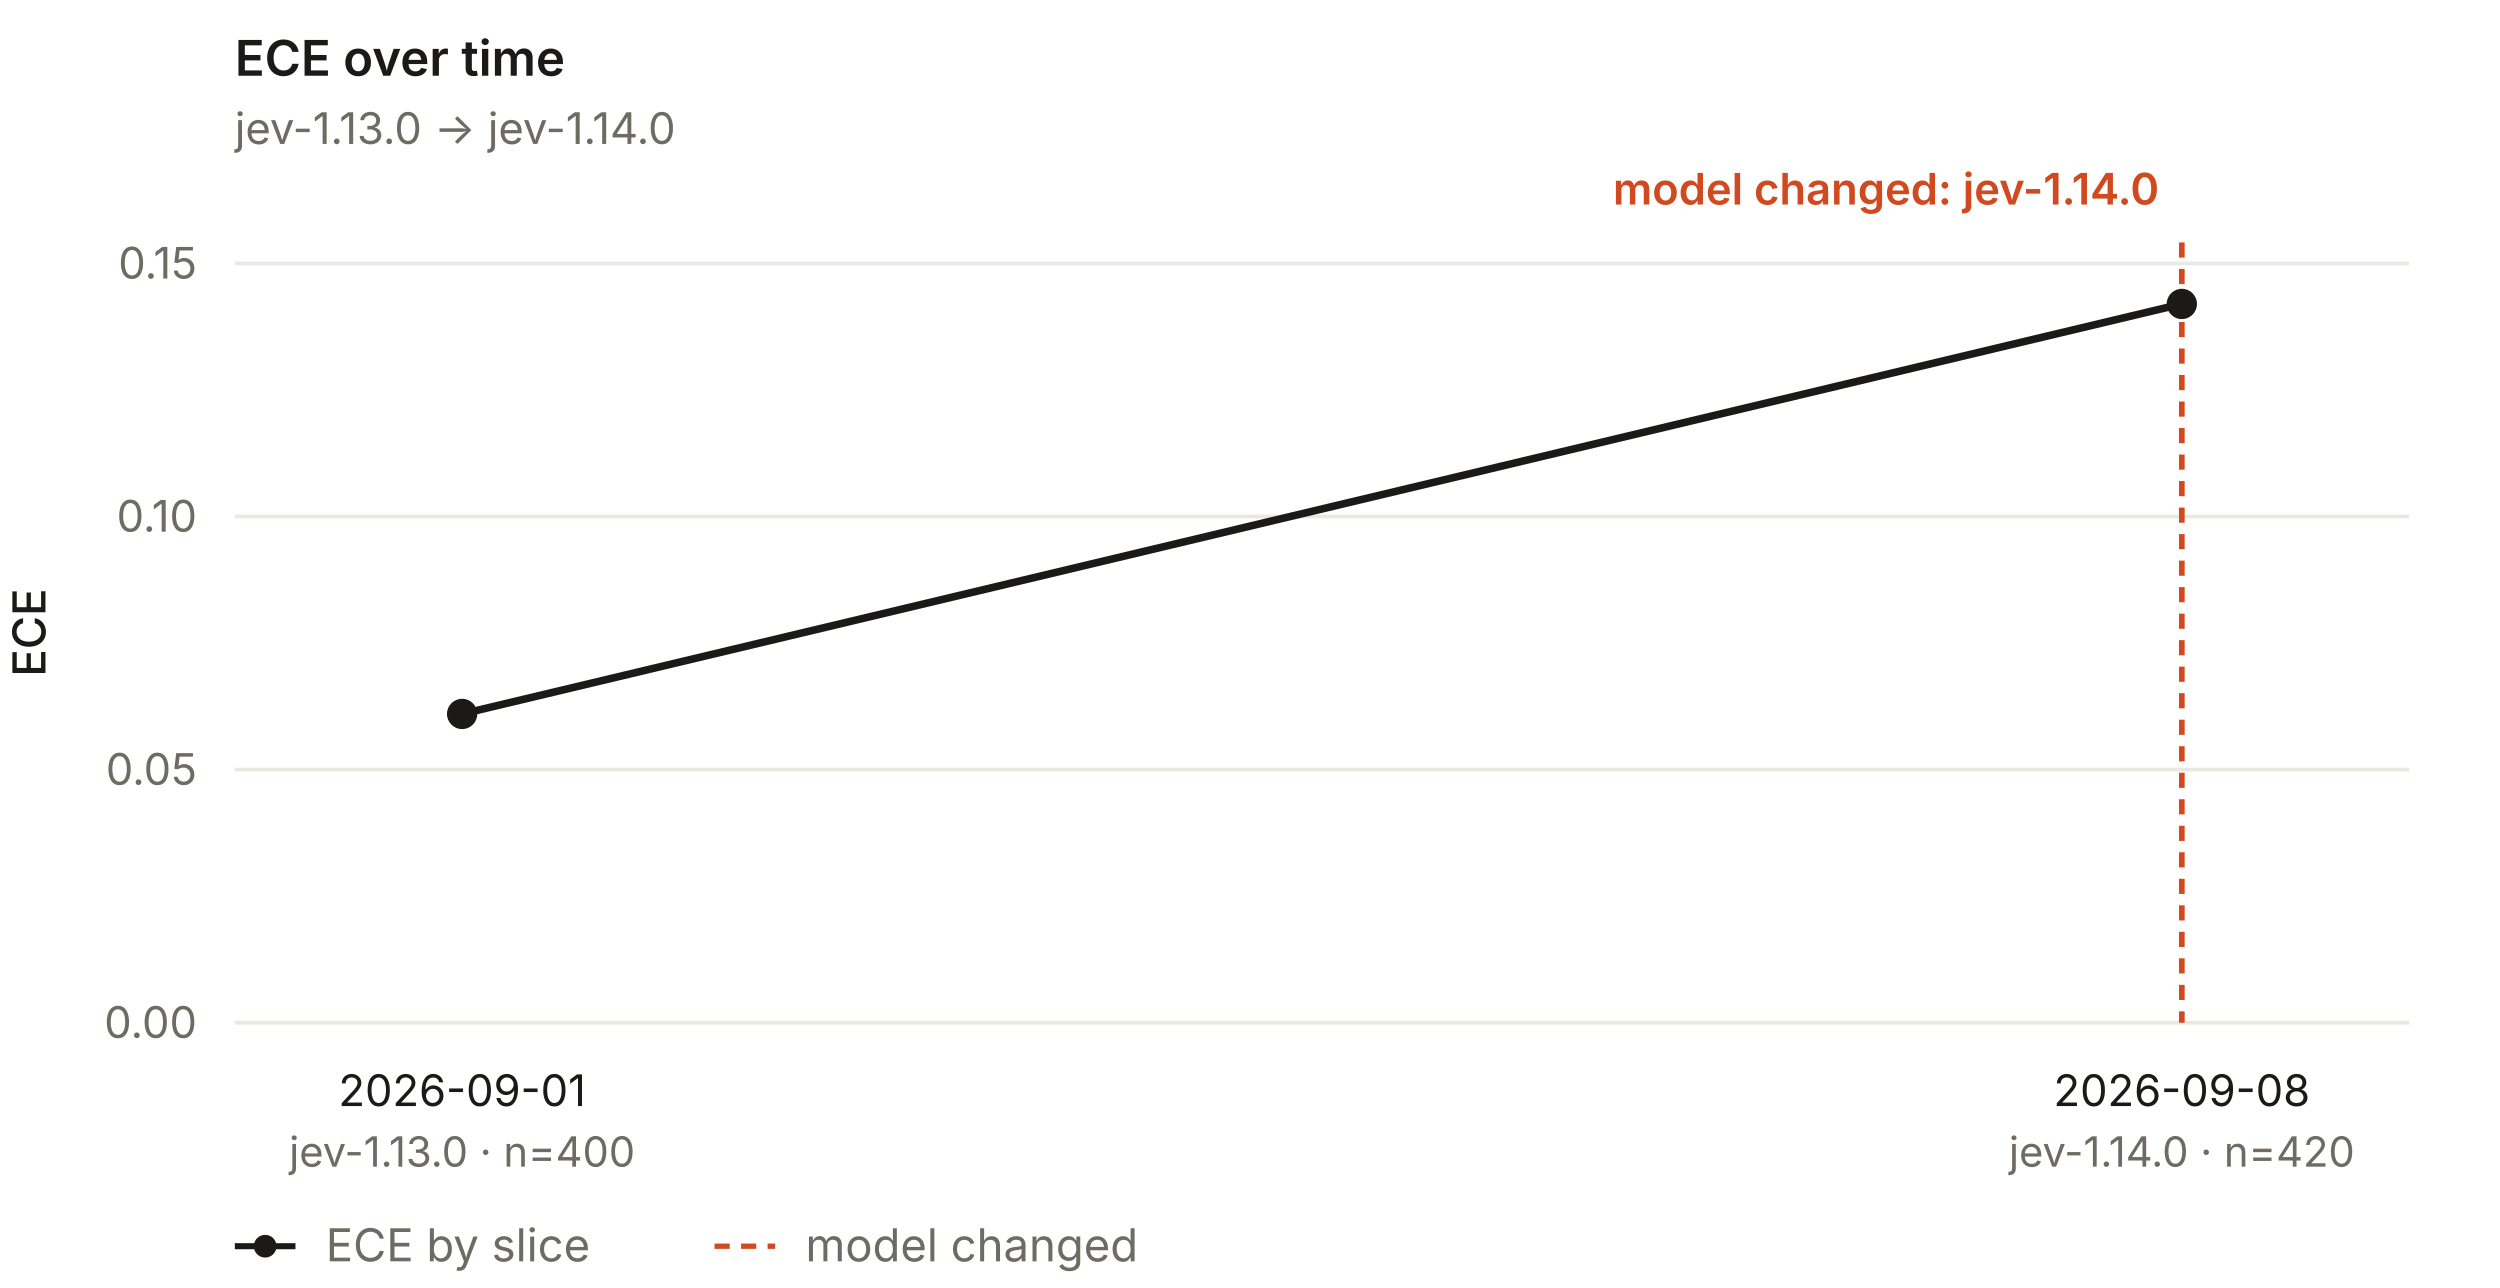
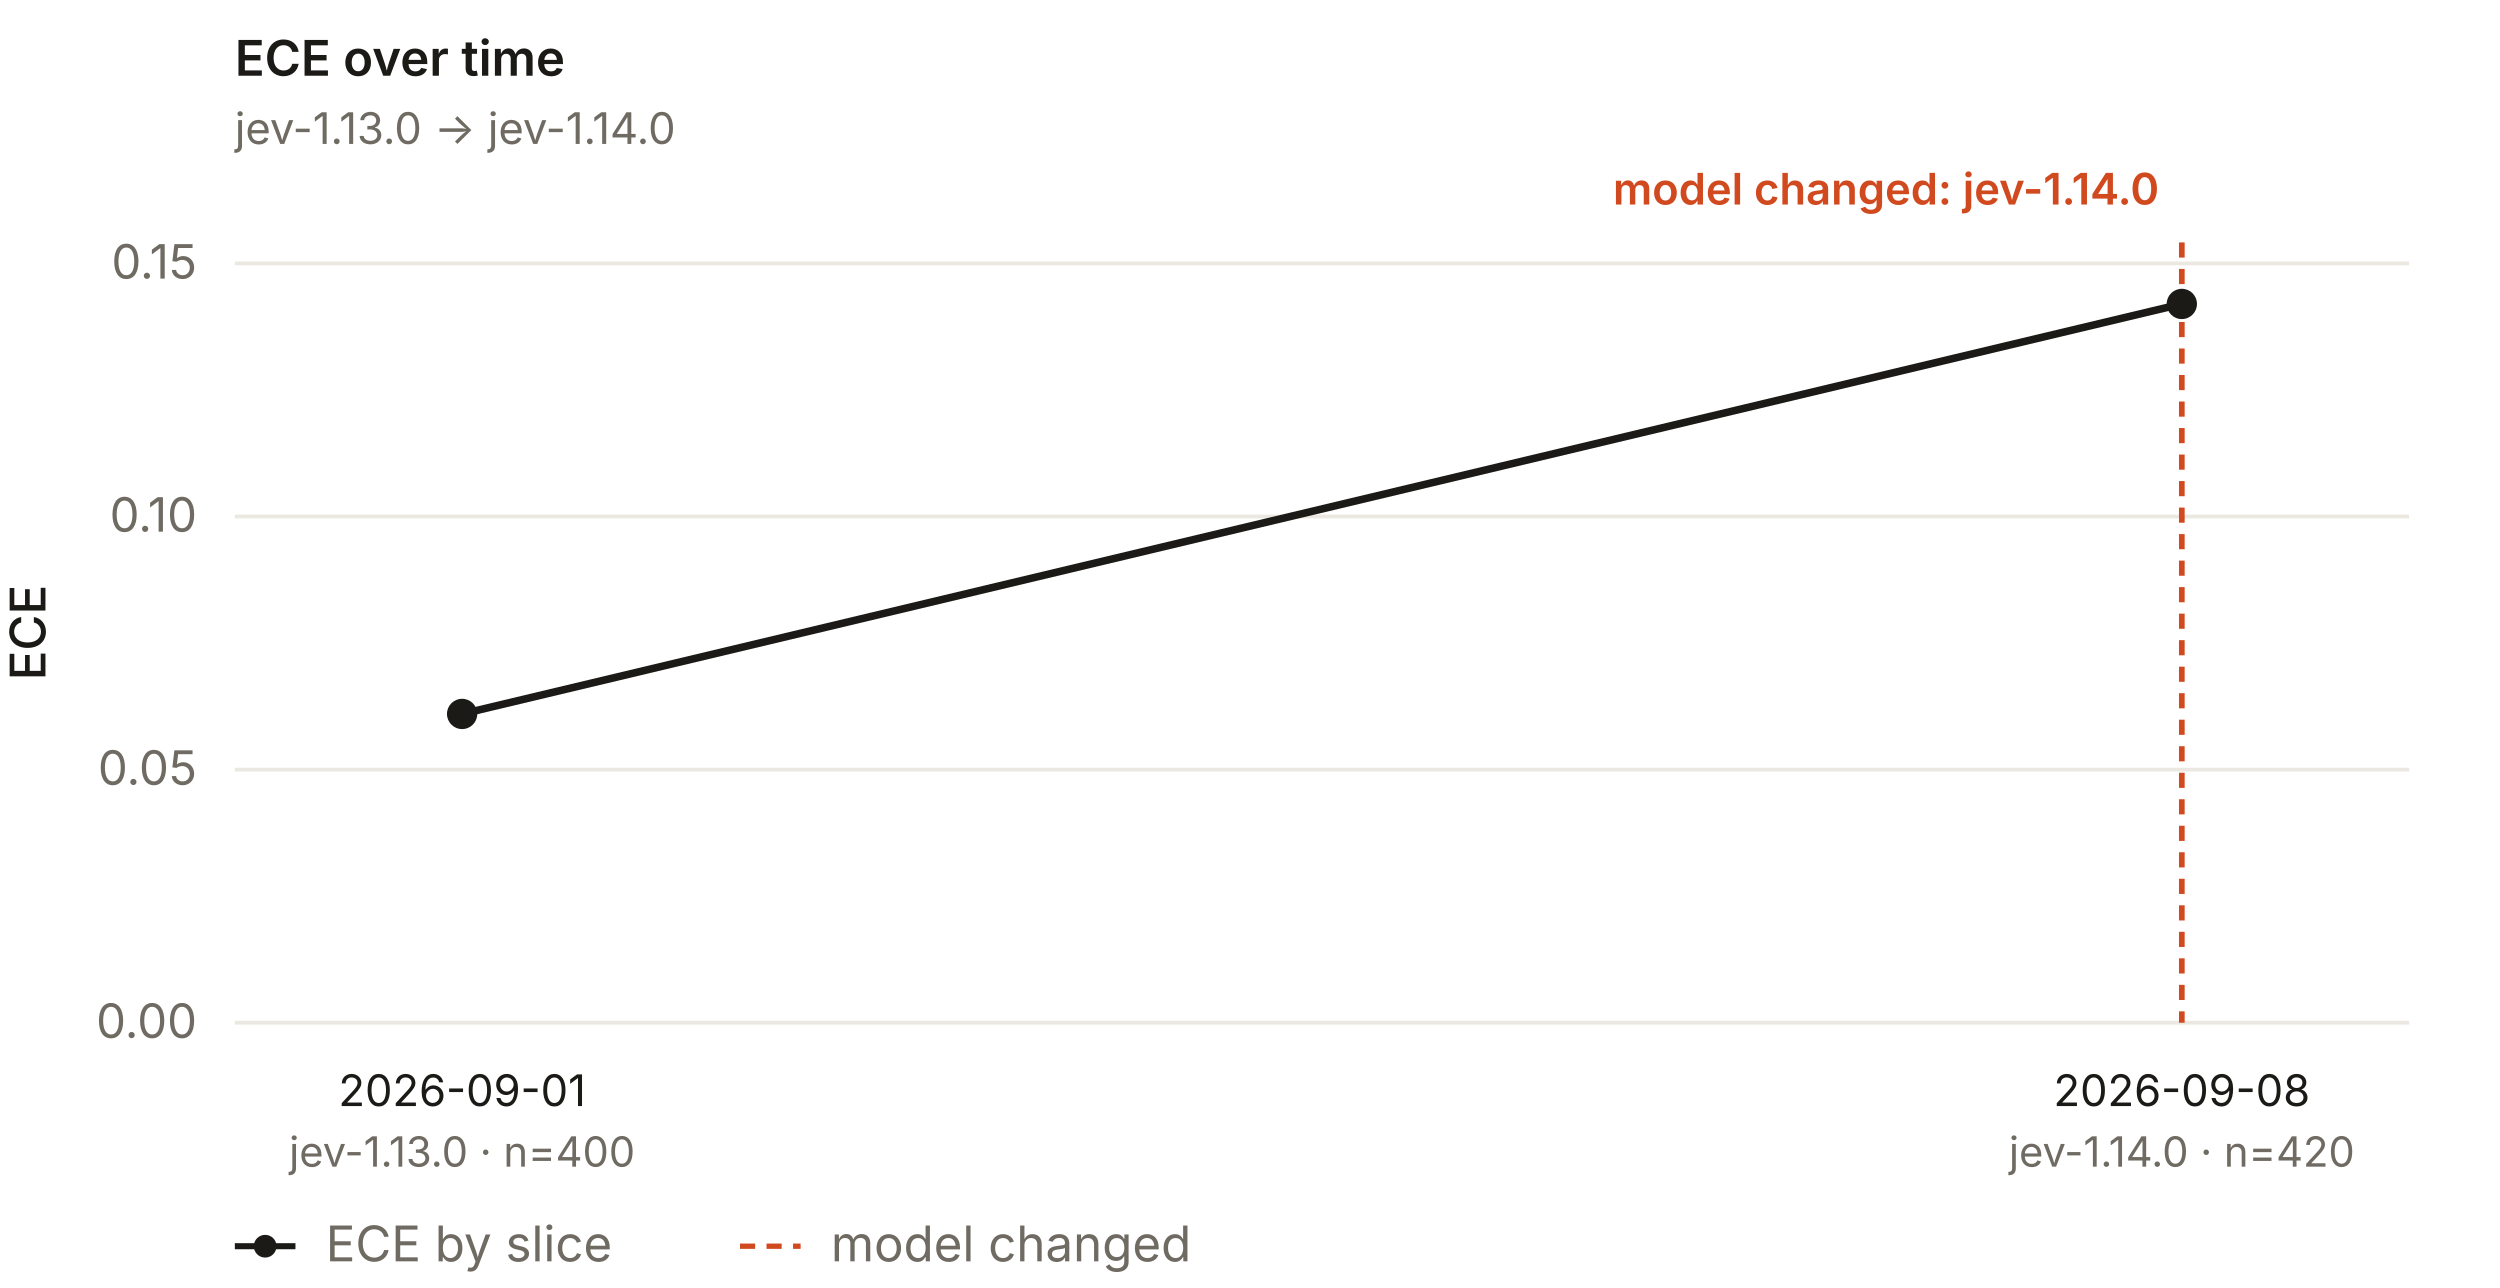
<svg xmlns="http://www.w3.org/2000/svg" viewBox="0 0 660.00 340.00" width="660.00" height="340.00" class="chart" role="img" aria-label="ECE over time" preserveAspectRatio="xMidYMid meet">
  <text x="62.00" y="20.00" text-anchor="start" font-family="Inter, 'SF Pro Text', -apple-system, BlinkMacSystemFont, 'Segoe UI Variable Text', 'Segoe UI', Roboto, 'Helvetica Neue', Arial, sans-serif" font-size="13.0" font-weight="600" fill="#1b1a17">ECE over time</text>
  <text x="62.00" y="38.00" text-anchor="start" font-family="Inter, 'SF Pro Text', -apple-system, BlinkMacSystemFont, 'Segoe UI Variable Text', 'Segoe UI', Roboto, 'Helvetica Neue', Arial, sans-serif" font-size="11.5" font-weight="400" fill="#6f6b63">jev-1.13.0 → jev-1.14.0</text>
  <line x1="62.00" y1="270.00" x2="636.00" y2="270.00" stroke="#ebe8e1" stroke-width="1.00" />
  <line x1="62.00" y1="203.18" x2="636.00" y2="203.18" stroke="#ebe8e1" stroke-width="1.00" />
  <line x1="62.00" y1="136.36" x2="636.00" y2="136.36" stroke="#ebe8e1" stroke-width="1.00" />
  <line x1="62.00" y1="69.55" x2="636.00" y2="69.55" stroke="#ebe8e1" stroke-width="1.00" />
  <line x1="576.00" y1="64.00" x2="576.00" y2="270.00" stroke="#d1491f" stroke-width="1.50" stroke-dasharray="4 3" class="alert-stroke" />
  <text x="570.00" y="54.00" text-anchor="end" font-family="Inter, 'SF Pro Text', -apple-system, BlinkMacSystemFont, 'Segoe UI Variable Text', 'Segoe UI', Roboto, 'Helvetica Neue', Arial, sans-serif" font-size="11.5" font-weight="600" fill="#d1491f" class="alert-ink halo">model changed: jev-1.14.0</text>
  <path d="M122.00,188.48 L576.00,80.24" fill="none" stroke="#1b1a17" stroke-width="2.00" />
  <circle cx="122.00" cy="188.48" r="4.00" fill="#1b1a17" />
  <text x="122.00" y="292.00" text-anchor="middle" font-family="Inter, 'SF Pro Text', -apple-system, BlinkMacSystemFont, 'Segoe UI Variable Text', 'Segoe UI', Roboto, 'Helvetica Neue', Arial, sans-serif" font-size="11.5" font-weight="400" fill="#1b1a17">2026-09-01</text>
  <text x="122.00" y="308.00" text-anchor="middle" font-family="Inter, 'SF Pro Text', -apple-system, BlinkMacSystemFont, 'Segoe UI Variable Text', 'Segoe UI', Roboto, 'Helvetica Neue', Arial, sans-serif" font-size="11.0" font-weight="400" fill="#6f6b63">jev-1.13.0 · n=400</text>
  <circle cx="576.00" cy="80.24" r="4.00" fill="#1b1a17" />
  <text x="576.00" y="292.00" text-anchor="middle" font-family="Inter, 'SF Pro Text', -apple-system, BlinkMacSystemFont, 'Segoe UI Variable Text', 'Segoe UI', Roboto, 'Helvetica Neue', Arial, sans-serif" font-size="11.5" font-weight="400" fill="#1b1a17">2026-09-08</text>
  <text x="576.00" y="308.00" text-anchor="middle" font-family="Inter, 'SF Pro Text', -apple-system, BlinkMacSystemFont, 'Segoe UI Variable Text', 'Segoe UI', Roboto, 'Helvetica Neue', Arial, sans-serif" font-size="11.0" font-weight="400" fill="#6f6b63">jev-1.14.0 · n=420</text>
-   <text x="52.00" y="274.00" text-anchor="end" font-family="Inter, 'SF Pro Text', -apple-system, BlinkMacSystemFont, 'Segoe UI Variable Text', 'Segoe UI', Roboto, 'Helvetica Neue', Arial, sans-serif" font-size="11.5" font-weight="400" fill="#6f6b63">0.00</text>
-   <text x="52.00" y="207.18" text-anchor="end" font-family="Inter, 'SF Pro Text', -apple-system, BlinkMacSystemFont, 'Segoe UI Variable Text', 'Segoe UI', Roboto, 'Helvetica Neue', Arial, sans-serif" font-size="11.5" font-weight="400" fill="#6f6b63">0.05</text>
-   <text x="52.00" y="140.36" text-anchor="end" font-family="Inter, 'SF Pro Text', -apple-system, BlinkMacSystemFont, 'Segoe UI Variable Text', 'Segoe UI', Roboto, 'Helvetica Neue', Arial, sans-serif" font-size="11.5" font-weight="400" fill="#6f6b63">0.10</text>
-   <text x="52.00" y="73.55" text-anchor="end" font-family="Inter, 'SF Pro Text', -apple-system, BlinkMacSystemFont, 'Segoe UI Variable Text', 'Segoe UI', Roboto, 'Helvetica Neue', Arial, sans-serif" font-size="11.5" font-weight="400" fill="#6f6b63">0.15</text>
-   <text x="12.00" y="167.00" text-anchor="middle" font-family="Inter, 'SF Pro Text', -apple-system, BlinkMacSystemFont, 'Segoe UI Variable Text', 'Segoe UI', Roboto, 'Helvetica Neue', Arial, sans-serif" font-size="12.0" font-weight="500" fill="#1b1a17" transform="rotate(-90.0 12.00 167.00)">ECE</text>
+   <text x="52.00" y="274.00" text-anchor="end" font-family="Inter, 'SF Pro Text', -apple-system, BlinkMacSystemFont, 'Segoe UI Variable Text', 'Segoe UI', Roboto, 'Helvetica Neue', Arial, sans-serif" font-size="12.5" font-weight="400" fill="#6f6b63">0.00</text>
+   <text x="52.00" y="207.18" text-anchor="end" font-family="Inter, 'SF Pro Text', -apple-system, BlinkMacSystemFont, 'Segoe UI Variable Text', 'Segoe UI', Roboto, 'Helvetica Neue', Arial, sans-serif" font-size="12.5" font-weight="400" fill="#6f6b63">0.05</text>
+   <text x="52.00" y="140.36" text-anchor="end" font-family="Inter, 'SF Pro Text', -apple-system, BlinkMacSystemFont, 'Segoe UI Variable Text', 'Segoe UI', Roboto, 'Helvetica Neue', Arial, sans-serif" font-size="12.5" font-weight="400" fill="#6f6b63">0.10</text>
+   <text x="52.00" y="73.55" text-anchor="end" font-family="Inter, 'SF Pro Text', -apple-system, BlinkMacSystemFont, 'Segoe UI Variable Text', 'Segoe UI', Roboto, 'Helvetica Neue', Arial, sans-serif" font-size="12.5" font-weight="400" fill="#6f6b63">0.15</text>
+   <text x="12.00" y="167.00" text-anchor="middle" font-family="Inter, 'SF Pro Text', -apple-system, BlinkMacSystemFont, 'Segoe UI Variable Text', 'Segoe UI', Roboto, 'Helvetica Neue', Arial, sans-serif" font-size="13.0" font-weight="500" fill="#1b1a17" transform="rotate(-90.0 12.00 167.00)">ECE</text>
  <line x1="62.00" y1="329.00" x2="78.00" y2="329.00" stroke="#1b1a17" stroke-width="1.60" />
  <circle cx="70.00" cy="329.00" r="3.00" fill="#1b1a17" />
-   <text x="86.00" y="333.00" text-anchor="start" font-family="Inter, 'SF Pro Text', -apple-system, BlinkMacSystemFont, 'Segoe UI Variable Text', 'Segoe UI', Roboto, 'Helvetica Neue', Arial, sans-serif" font-size="12.0" font-weight="400" fill="#6f6b63">ECE by slice</text>
-   <line x1="188.64" y1="329.00" x2="204.64" y2="329.00" stroke="#d1491f" stroke-width="1.40" stroke-dasharray="4 3" />
-   <text x="212.64" y="333.00" text-anchor="start" font-family="Inter, 'SF Pro Text', -apple-system, BlinkMacSystemFont, 'Segoe UI Variable Text', 'Segoe UI', Roboto, 'Helvetica Neue', Arial, sans-serif" font-size="12.0" font-weight="400" fill="#6f6b63">model changed</text>
+   <text x="86.00" y="333.00" text-anchor="start" font-family="Inter, 'SF Pro Text', -apple-system, BlinkMacSystemFont, 'Segoe UI Variable Text', 'Segoe UI', Roboto, 'Helvetica Neue', Arial, sans-serif" font-size="13.0" font-weight="400" fill="#6f6b63">ECE by slice</text>
+   <line x1="195.36" y1="329.00" x2="211.36" y2="329.00" stroke="#d1491f" stroke-width="1.40" stroke-dasharray="4 3" />
+   <text x="219.36" y="333.00" text-anchor="start" font-family="Inter, 'SF Pro Text', -apple-system, BlinkMacSystemFont, 'Segoe UI Variable Text', 'Segoe UI', Roboto, 'Helvetica Neue', Arial, sans-serif" font-size="13.0" font-weight="400" fill="#6f6b63">model changed</text>
</svg>
